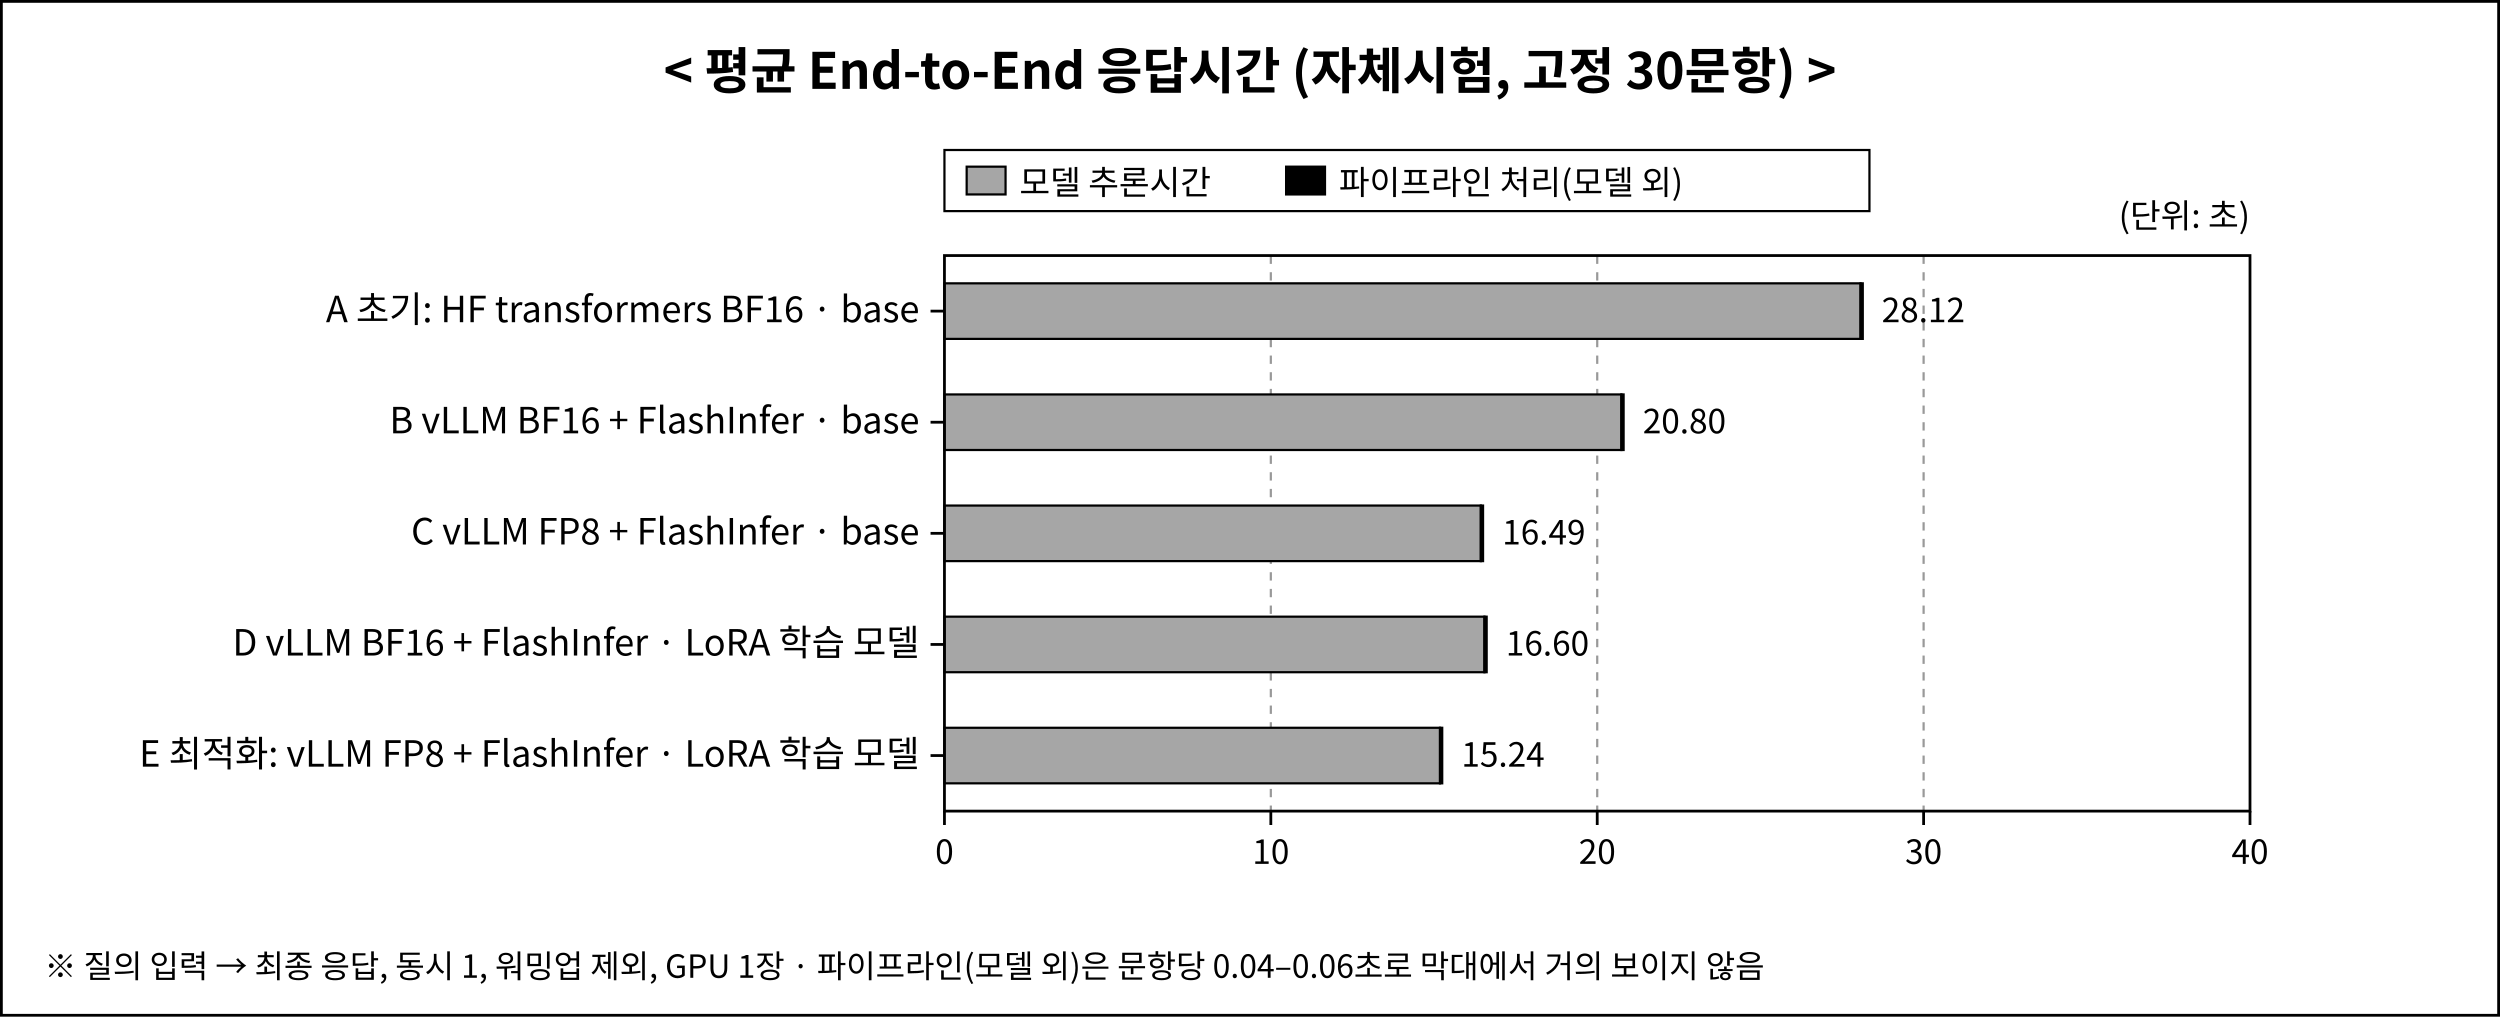
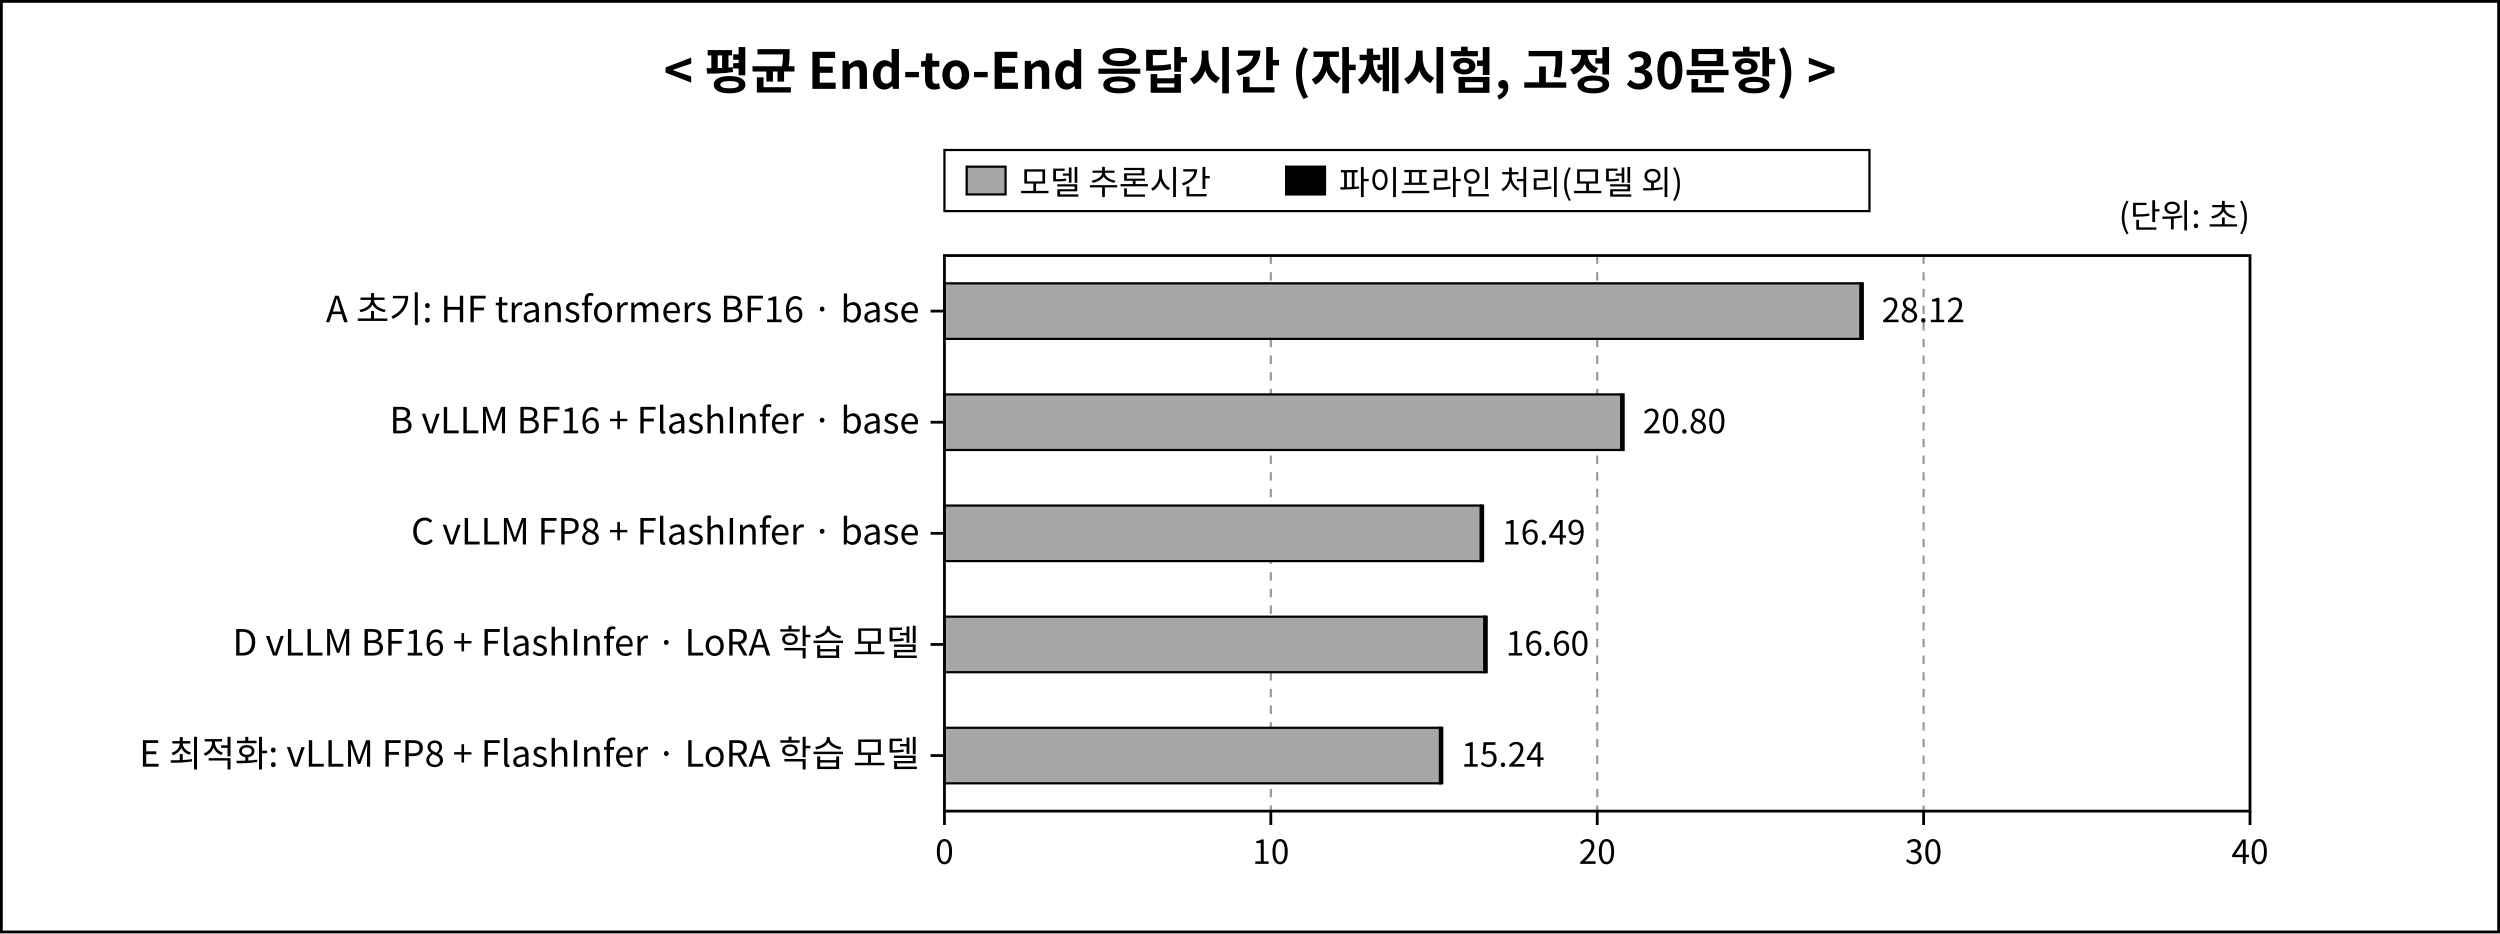
- <svg xmlns="http://www.w3.org/2000/svg" width="900" height="366" viewBox="0 0 900 366" font-family="Gulim, 굴림, Dotum, 돋움, 'Malgun Gothic', 'Noto Sans CJK KR', 'WenQuanYi Zen Hei', sans-serif">
-   <rect width="900" height="366" fill="#ffffff" />
-   <rect x="0.5" y="0.5" width="899" height="365" fill="none" stroke="#000000" stroke-width="1" />
+ <svg xmlns="http://www.w3.org/2000/svg" width="900" height="336" viewBox="0 0 900 336" font-family="Gulim, 굴림, Dotum, 돋움, 'Malgun Gothic', 'Noto Sans CJK KR', 'WenQuanYi Zen Hei', sans-serif">
+   <rect width="900" height="336" fill="#ffffff" />
+   <rect x="0.5" y="0.5" width="899" height="335" fill="none" stroke="#000000" stroke-width="1" />
  <text x="450.0" y="32" font-size="18" font-weight="700" fill="#000000" text-anchor="middle">&lt; 평균 End-to-End 응답시간 (자체시험, 고정 30문항) &gt;</text>
  <text x="810" y="82" font-size="12" fill="#000000" text-anchor="end">(단위: 초)</text>
  <line x1="340.0" y1="292" x2="340.0" y2="297" stroke="#000000" stroke-width="1" />
  <text x="340.0" y="311" font-size="12" fill="#000000" text-anchor="middle">0</text>
  <line x1="457.5" y1="92" x2="457.5" y2="292" stroke="#999999" stroke-width="0.8" stroke-dasharray="3 3" />
  <line x1="457.5" y1="292" x2="457.5" y2="297" stroke="#000000" stroke-width="1" />
  <text x="457.5" y="311" font-size="12" fill="#000000" text-anchor="middle">10</text>
  <line x1="575.0" y1="92" x2="575.0" y2="292" stroke="#999999" stroke-width="0.8" stroke-dasharray="3 3" />
  <line x1="575.0" y1="292" x2="575.0" y2="297" stroke="#000000" stroke-width="1" />
  <text x="575.0" y="311" font-size="12" fill="#000000" text-anchor="middle">20</text>
  <line x1="692.5" y1="92" x2="692.5" y2="292" stroke="#999999" stroke-width="0.8" stroke-dasharray="3 3" />
  <line x1="692.5" y1="292" x2="692.5" y2="297" stroke="#000000" stroke-width="1" />
  <text x="692.5" y="311" font-size="12" fill="#000000" text-anchor="middle">30</text>
  <line x1="810.0" y1="292" x2="810.0" y2="297" stroke="#000000" stroke-width="1" />
  <text x="810.0" y="311" font-size="12" fill="#000000" text-anchor="middle">40</text>
  <line x1="335" y1="112.0" x2="340" y2="112.0" stroke="#000000" stroke-width="1" />
  <text x="331" y="116.0" font-size="13" fill="#000000" text-anchor="end">A 초기: HF transformers BF16 · base</text>
  <rect x="340.0" y="102" width="329.8" height="20" fill="#a6a6a6" stroke="#000000" stroke-width="0.8" />
  <rect x="669.8" y="102" width="0.8" height="20" fill="#000000" stroke="#000000" stroke-width="0.8" />
  <text x="677.4" y="116.0" font-size="12" fill="#000000">28.12</text>
  <line x1="335" y1="152.0" x2="340" y2="152.0" stroke="#000000" stroke-width="1" />
  <text x="331" y="156.0" font-size="13" fill="#000000" text-anchor="end">B vLLM BF16 + FlashInfer · base</text>
  <rect x="340.0" y="142" width="243.7" height="20" fill="#a6a6a6" stroke="#000000" stroke-width="0.8" />
  <rect x="583.7" y="142" width="0.8" height="20" fill="#000000" stroke="#000000" stroke-width="0.8" />
  <text x="591.4" y="156.0" font-size="12" fill="#000000">20.80</text>
  <line x1="335" y1="192.0" x2="340" y2="192.0" stroke="#000000" stroke-width="1" />
  <text x="331" y="196.0" font-size="13" fill="#000000" text-anchor="end">C vLLM FP8 + FlashInfer · base</text>
  <rect x="340.0" y="182" width="193.1" height="20" fill="#a6a6a6" stroke="#000000" stroke-width="0.8" />
  <rect x="533.1" y="182" width="0.8" height="20" fill="#000000" stroke="#000000" stroke-width="0.8" />
  <text x="540.8" y="196.0" font-size="12" fill="#000000">16.49</text>
  <line x1="335" y1="232.0" x2="340" y2="232.0" stroke="#000000" stroke-width="1" />
  <text x="331" y="236.0" font-size="13" fill="#000000" text-anchor="end">D vLLM BF16 + FlashInfer · LoRA 학습 모델</text>
  <rect x="340.0" y="222" width="194.4" height="20" fill="#a6a6a6" stroke="#000000" stroke-width="0.8" />
  <rect x="534.4" y="222" width="0.8" height="20" fill="#000000" stroke="#000000" stroke-width="0.8" />
  <text x="542.1" y="236.0" font-size="12" fill="#000000">16.60</text>
  <line x1="335" y1="272.0" x2="340" y2="272.0" stroke="#000000" stroke-width="1" />
  <text x="331" y="276.0" font-size="13" fill="#000000" text-anchor="end">E 최적화: vLLM FP8 + FlashInfer · LoRA 학습 모델</text>
  <rect x="340.0" y="262" width="178.4" height="20" fill="#a6a6a6" stroke="#000000" stroke-width="0.8" />
  <rect x="518.4" y="262" width="0.8" height="20" fill="#000000" stroke="#000000" stroke-width="0.8" />
  <text x="526.1" y="276.0" font-size="12" fill="#000000">15.24</text>
  <rect x="340" y="92" width="470" height="200" fill="none" stroke="#000000" stroke-width="1" />
  <rect x="340" y="54" width="333" height="22" fill="#ffffff" stroke="#000000" stroke-width="0.8" />
  <rect x="348" y="60" width="14" height="10" fill="#a6a6a6" stroke="#000000" stroke-width="0.8" />
  <text x="367" y="70" font-size="12" fill="#000000">모델 추론시간</text>
  <rect x="463" y="60" width="14" height="10" fill="#000000" stroke="#000000" stroke-width="0.8" />
  <text x="482" y="70" font-size="12" fill="#000000">파이프라인 처리(모델 외)</text>
-   <text x="16" y="352" font-size="11.5" fill="#000000">※ 질의 입력 → 최종 응답, 동시 1, 워밍업 제외, GPU 1장 · 파이프라인(모델 외)은 문항당 0.04–0.06초로 막대에서 거의 보이지 않음</text>
</svg>
